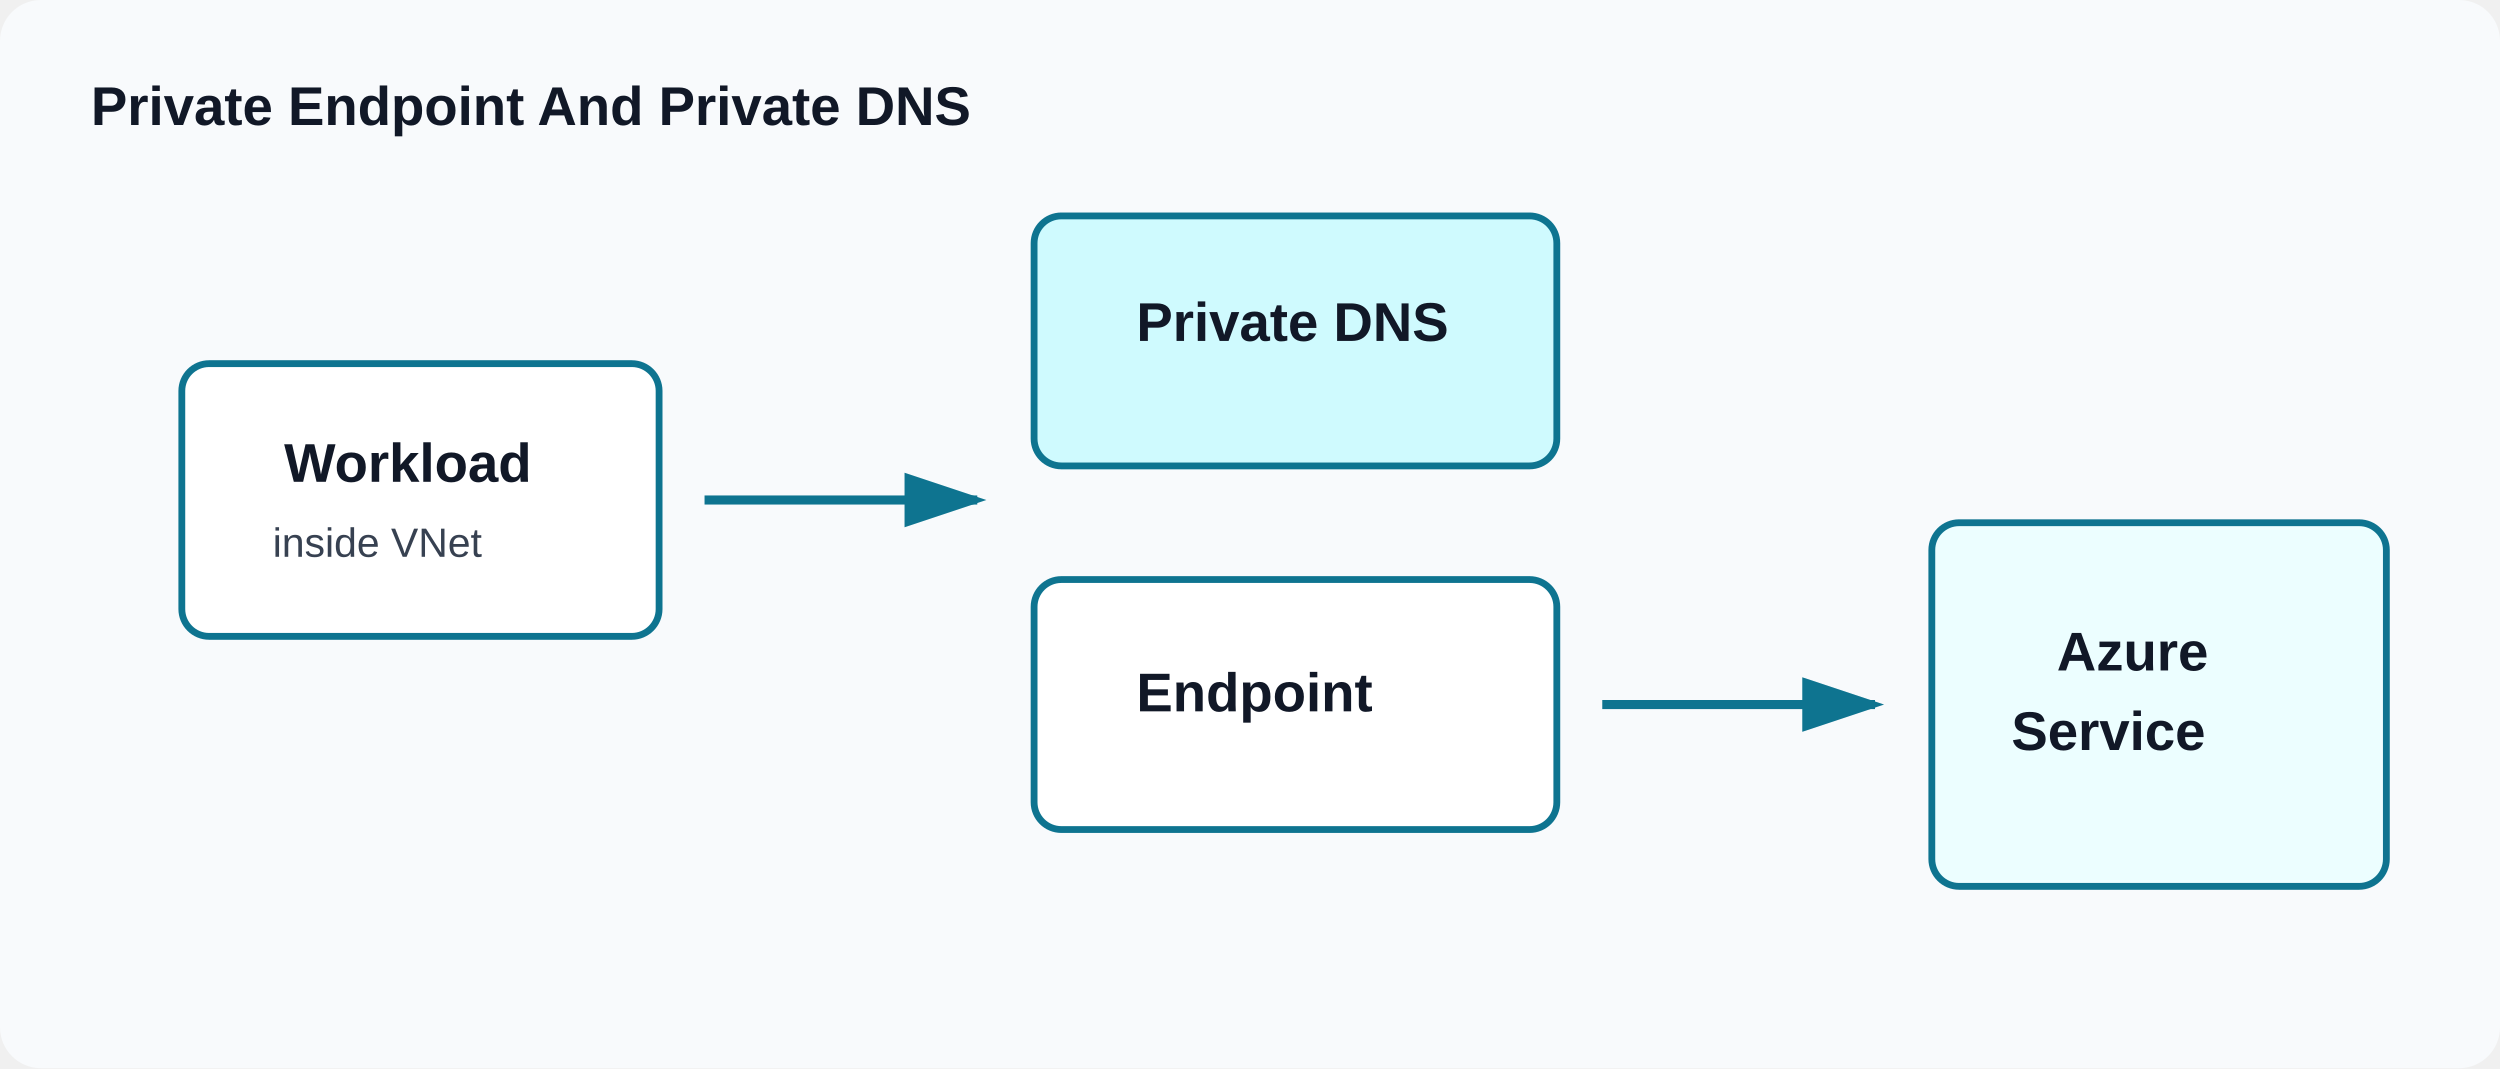
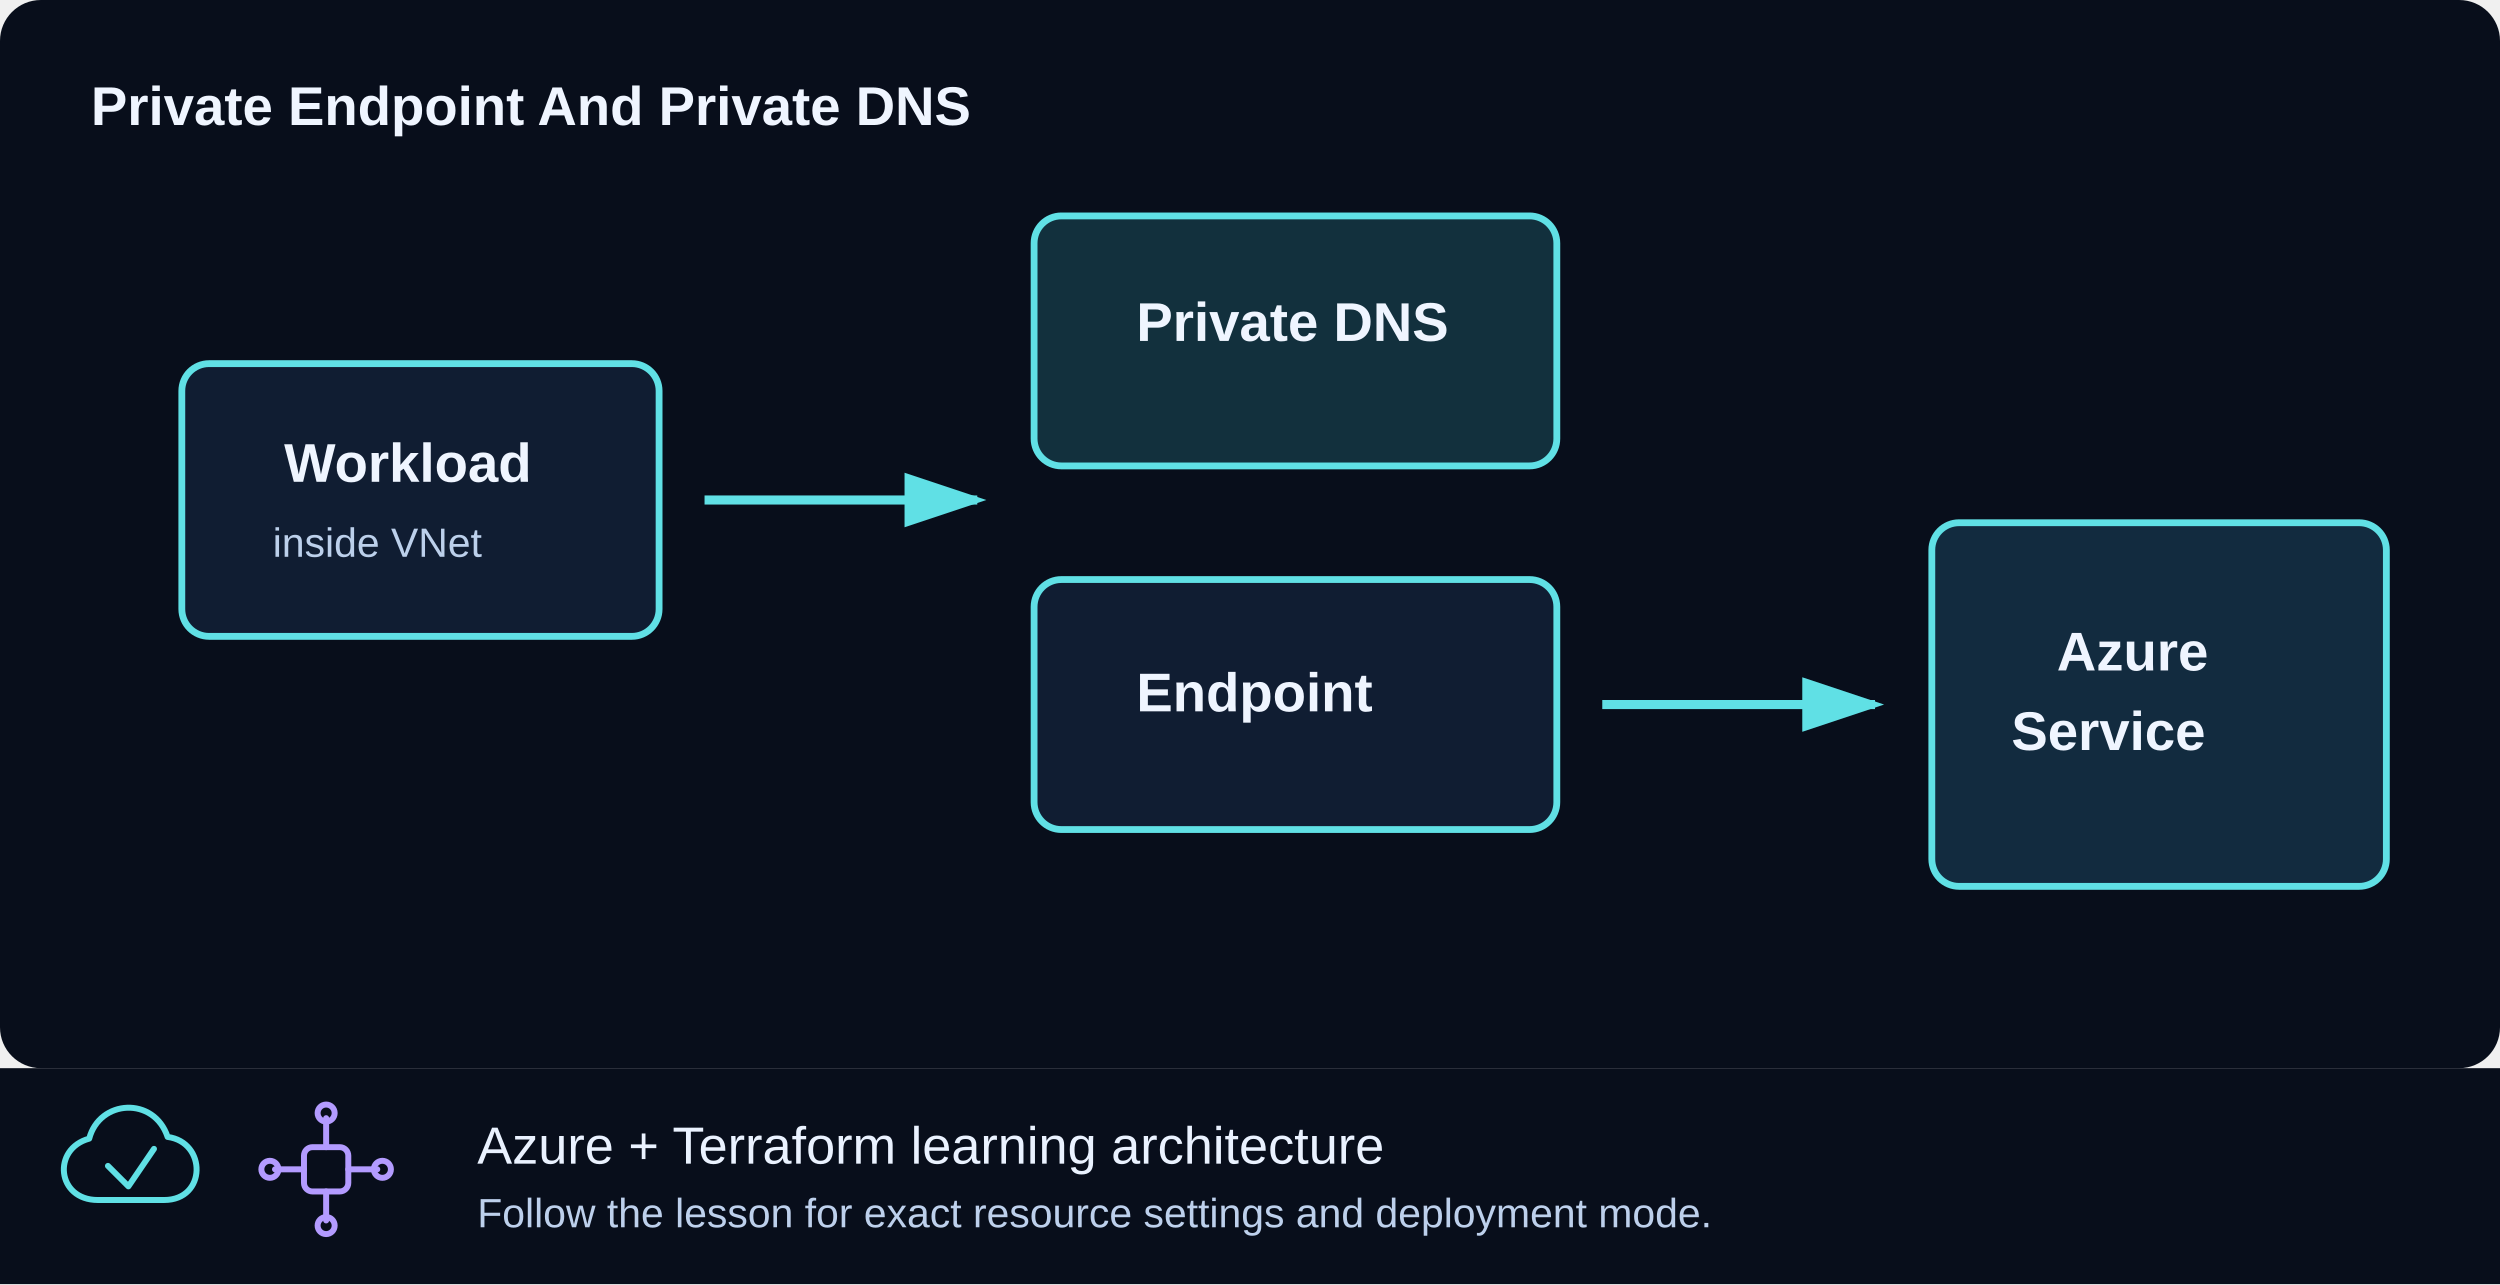
- <svg xmlns="http://www.w3.org/2000/svg" width="1100" height="470" viewBox="0 0 1100 470" role="img" aria-labelledby="title desc">
-   <style>.bg{fill:#f8fafc}.box{fill:#fff;stroke:#0e7490;stroke-width:3}.zone{fill:#cffafe}.svc{fill:#ecfeff}.text{font:700 24px Arial,sans-serif;fill:#111827}.small{font:18px Arial,sans-serif;fill:#374151}.arrow{stroke:#0e7490;stroke-width:4;marker-end:url(#arrow)}</style>
+ <svg xmlns="http://www.w3.org/2000/svg" width="1100" height="565" viewBox="0 0 1100 565" role="img" aria-labelledby="title desc">
+   <style>.bg{fill:#080e1b}.box{fill:#101d32;stroke:#60e0e5;stroke-width:3}.zone{fill:#12303d}.svc{fill:#122b3f}.text{font:700 24px "Segoe UI",Arial,sans-serif;fill:#eff5ff}.small{font:18px "Segoe UI",Arial,sans-serif;fill:#bcd0eb}.arrow{stroke:#60e0e5;stroke-width:4;marker-end:url(#arrow)}</style>
  <defs>
    <marker id="arrow" markerWidth="10" markerHeight="10" refX="8" refY="3" orient="auto">
-       <path d="M0,0 L0,6 L9,3 z" fill="#0e7490" />
+       <path d="M0,0 L0,6 L9,3 z" fill="#60e0e5" />
    </marker>
  </defs>
  <rect class="bg" width="1100" height="470" rx="18" />
  <text class="text" x="40" y="55">Private Endpoint And Private DNS</text>
  <rect class="box" x="80" y="160" width="210" height="120" rx="12" />
  <text class="text" x="125" y="212">Workload</text>
  <text class="small" x="120" y="245">inside VNet</text>
  <line class="arrow" x1="310" y1="220" x2="430" y2="220" />
  <rect class="box zone" x="455" y="95" width="230" height="110" rx="12" />
  <text class="text" x="500" y="150">Private DNS</text>
  <rect class="box" x="455" y="255" width="230" height="110" rx="12" />
  <text class="text" x="500" y="313">Endpoint</text>
  <line class="arrow" x1="705" y1="310" x2="825" y2="310" />
  <rect class="box svc" x="850" y="230" width="200" height="160" rx="12" />
  <text class="text" x="905" y="295">Azure</text>
  <text class="text" x="885" y="330">Service</text>
+   <g>
+     <rect y="470.0" width="1100.0" height="95" fill="#080e1b" />
+     <g transform="translate(25 483.0) scale(0.75)" fill="none" stroke="#60e0e5" stroke-width="3.5" stroke-linecap="round" stroke-linejoin="round">
+       <path d="M24 60h39c25 0 25-34 2-37-8-24-40-22-46 1C-3 30 0 60 24 60Z" />
+       <path d="m30 40 12 12 15-22" />
+     </g>
+     <g transform="translate(112 483.0) scale(0.75)" fill="none" stroke="#b39bff" stroke-width="3.5" stroke-linecap="round" stroke-linejoin="round">
+       <rect x="29" y="29" width="26" height="26" rx="5" />
+       <path d="M42 29V12m0 43v17M29 42H12m43 0h17" />
+       <circle cx="42" cy="9" r="5" />
+       <circle cx="42" cy="75" r="5" />
+       <circle cx="9" cy="42" r="5" />
+       <circle cx="75" cy="42" r="5" />
+     </g>
+     <text x="210" y="512.0" fill="#eaf2ff" font-family="Segoe UI, Arial, sans-serif" font-size="23" font-weight="500">Azure + Terraform learning architecture</text>
+     <text x="210" y="540.0" fill="#bdd0ec" font-family="Segoe UI, Arial, sans-serif" font-size="18" font-weight="500">Follow the lesson for exact resource settings and deployment mode.</text>
+   </g>
</svg>
